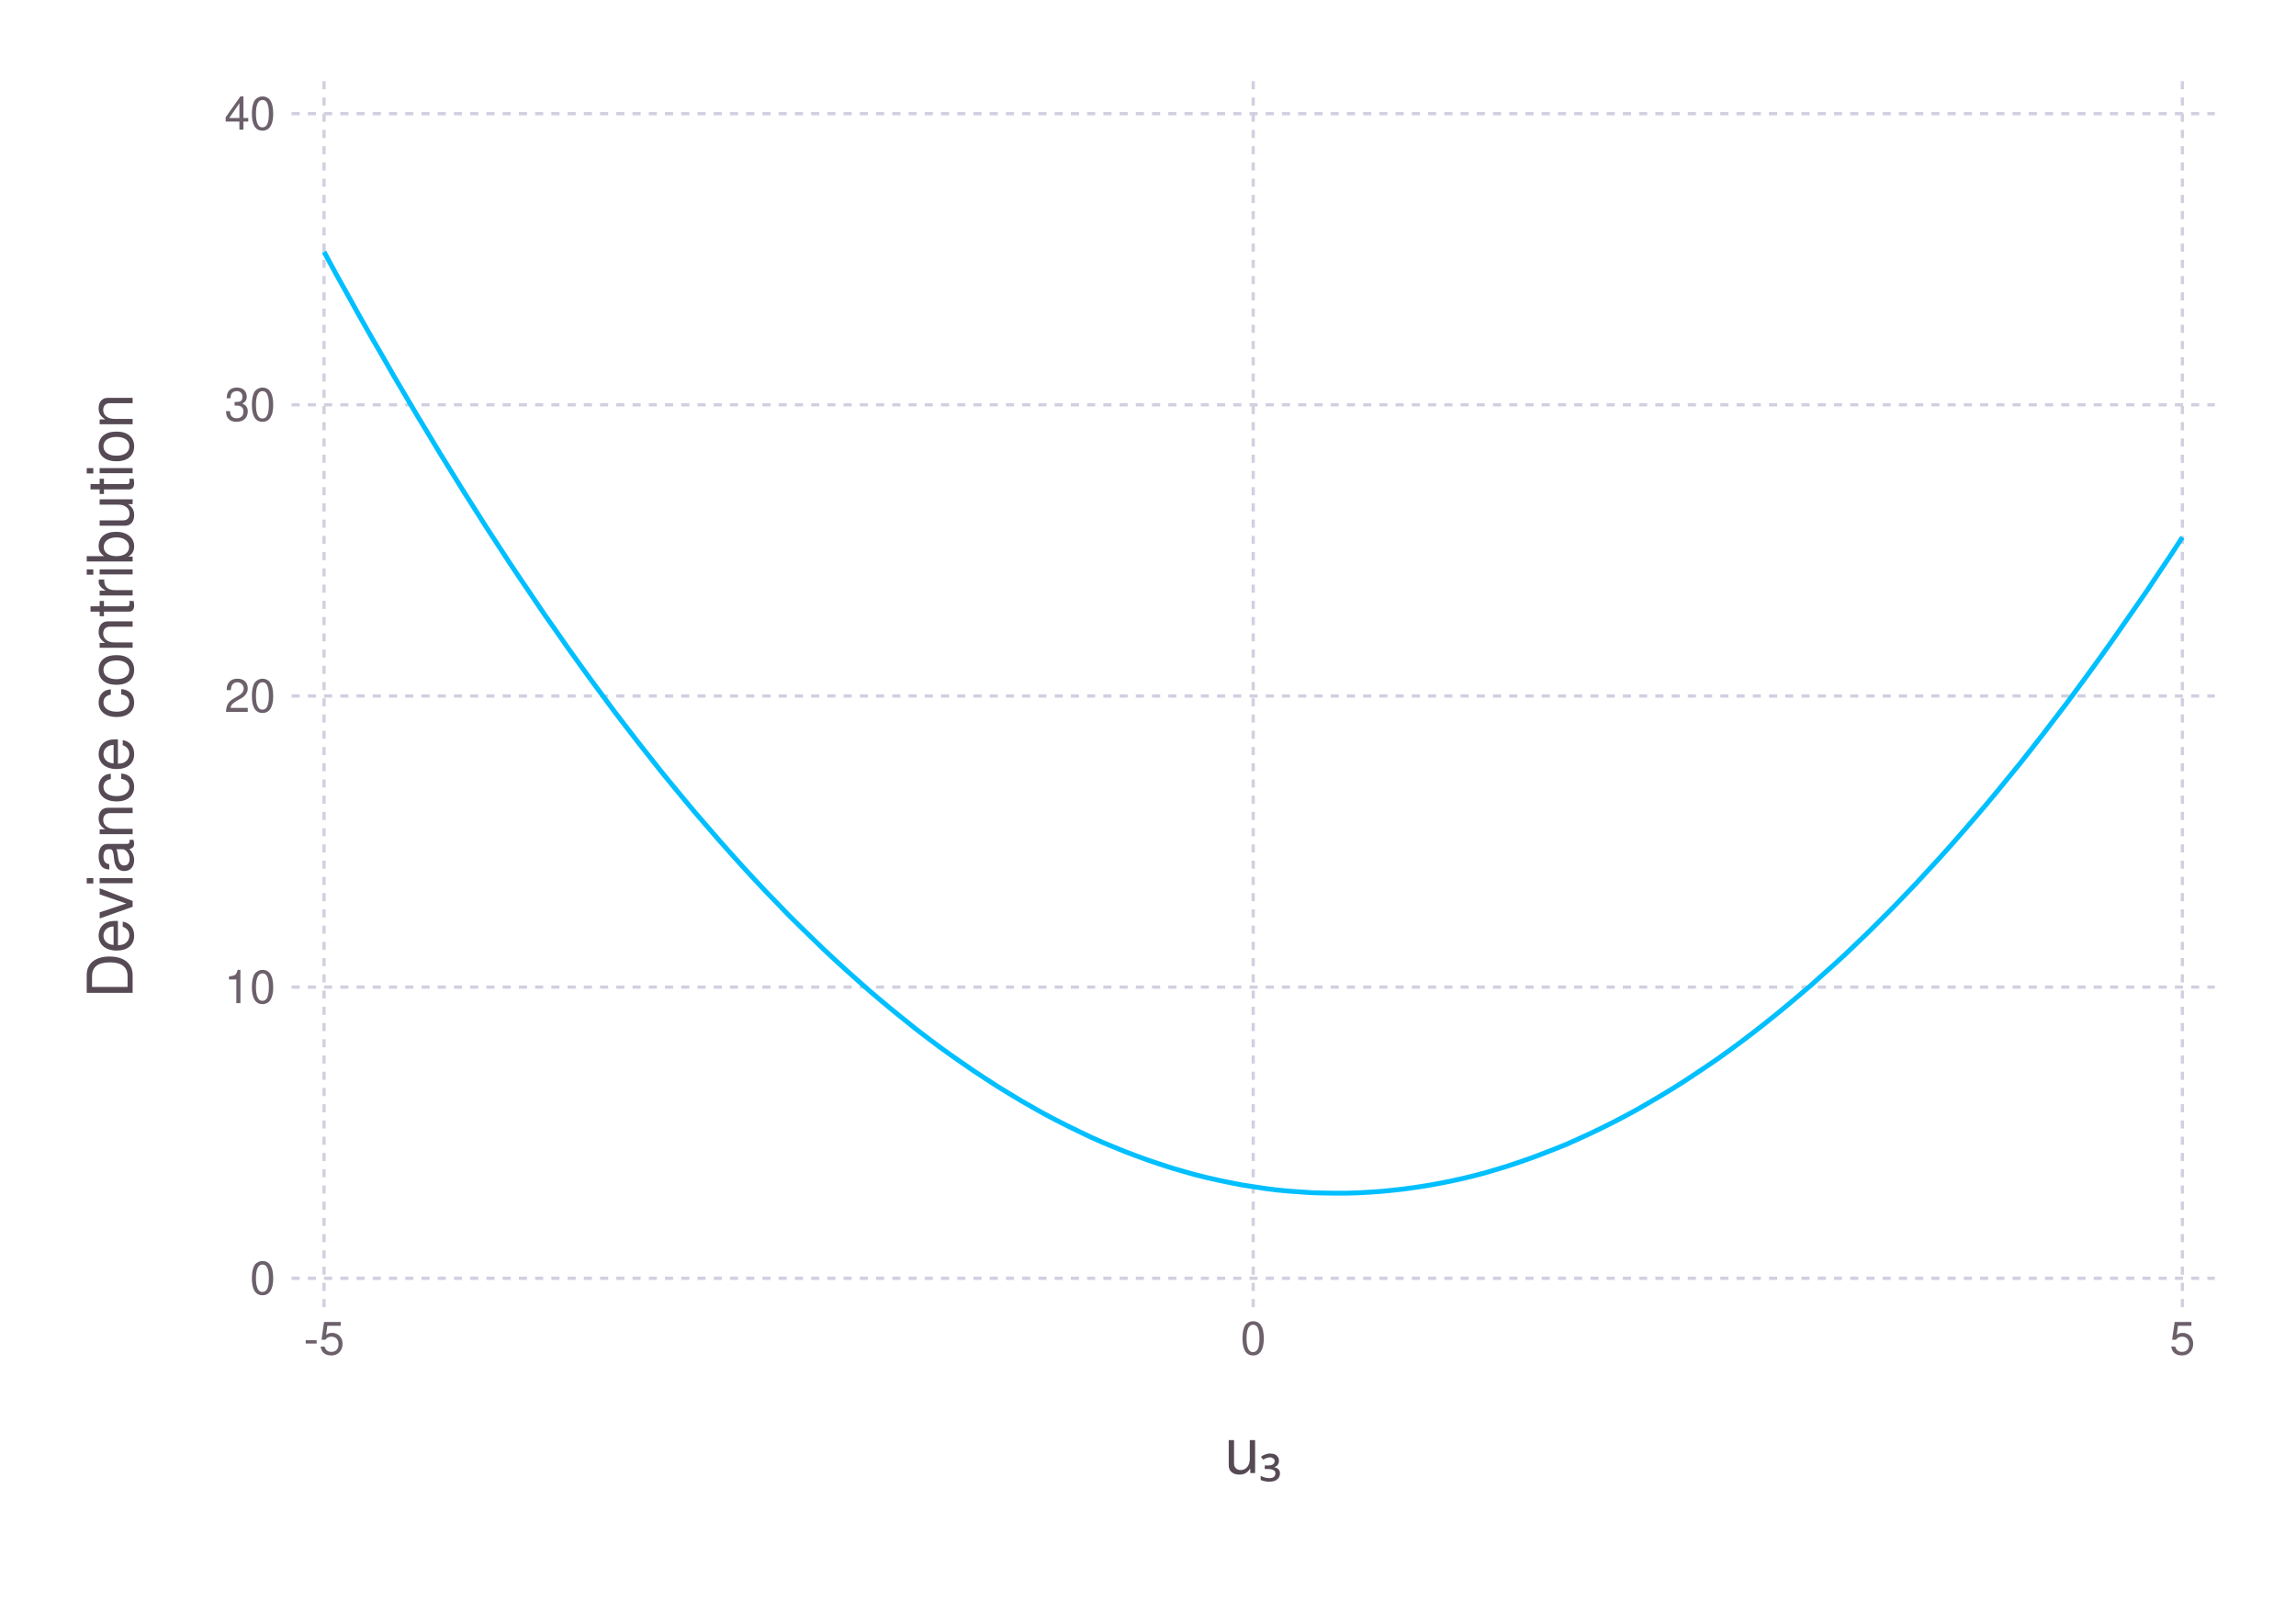
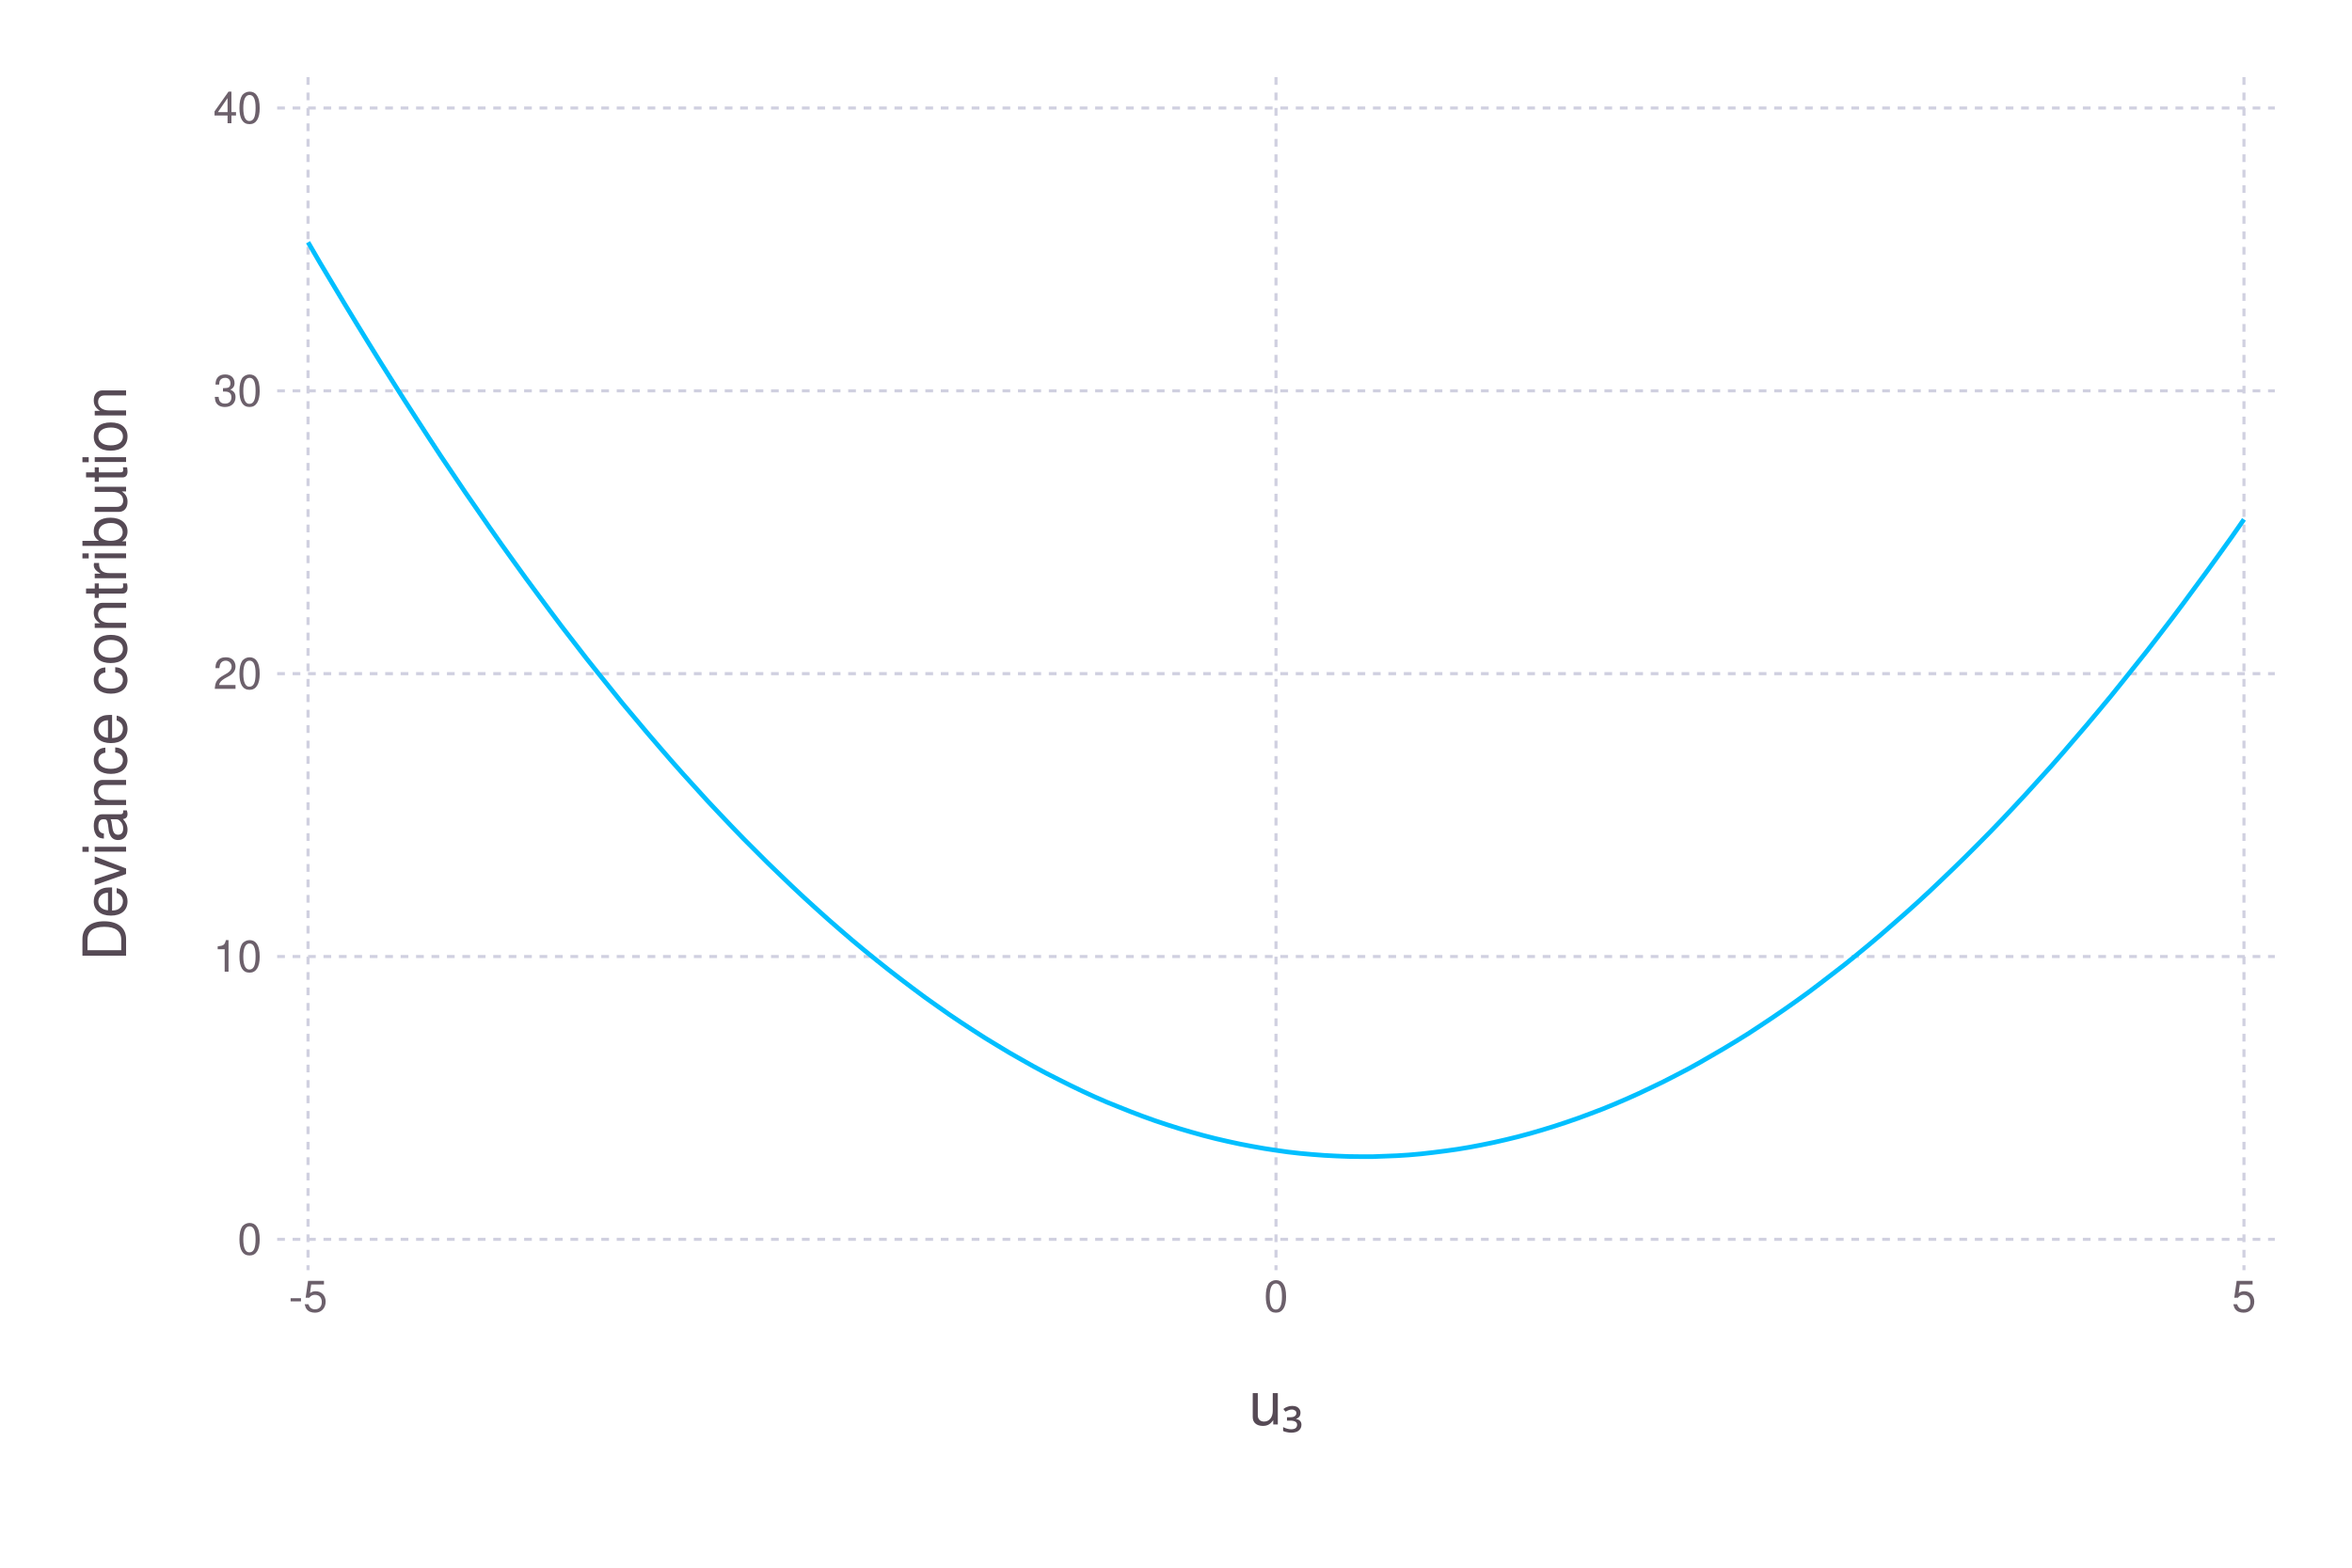
- <svg xmlns="http://www.w3.org/2000/svg" version="1.2" width="141.42mm" height="100mm" viewBox="0 0 141.42 100" stroke="none" fill="#000000" stroke-width="0.3" font-size="3.88">
+ <svg xmlns="http://www.w3.org/2000/svg" version="1.2" width="152.4mm" height="101.6mm" viewBox="0 0 152.4 101.6" stroke="none" fill="#000000" stroke-width="0.3" font-size="3.88">
  <defs>
    <marker id="arrow" markerWidth="15" markerHeight="7" refX="5" refY="3.5" orient="auto" markerUnits="strokeWidth">
      <path d="M0,0 L15,3.5 L0,7 z" stroke="context-stroke" fill="context-stroke" />
    </marker>
  </defs>
-   <g class="plotroot xscalable yscalable" id="img-fbb16dd1-1">
-     <g font-size="3.88" font-family="'PT Sans','Helvetica Neue','Helvetica',sans-serif" fill="#564A55" stroke="#000000" stroke-opacity="0.000" id="img-fbb16dd1-2">
-       <g transform="translate(77.19,88.39)">
+   <g class="plotroot xscalable yscalable" id="img-aab76264-1">
+     <g font-size="3.88" font-family="'PT Sans','Helvetica Neue','Helvetica',sans-serif" fill="#564A55" stroke="#000000" stroke-opacity="0.000" id="img-aab76264-2">
+       <g transform="translate(82.68,89.99)">
        <g class="primitive">
          <text text-anchor="middle" dy="0.6em">u₃</text>
        </g>
      </g>
    </g>
-     <g class="guide xlabels" font-size="2.82" font-family="'PT Sans Caption','Helvetica Neue','Helvetica',sans-serif" fill="#6C606B" id="img-fbb16dd1-3">
-       <g transform="translate(19.96,81.72)">
+     <g class="guide xlabels" font-size="2.82" font-family="'PT Sans Caption','Helvetica Neue','Helvetica',sans-serif" fill="#6C606B" id="img-aab76264-3">
+       <g transform="translate(19.96,83.32)">
        <g class="primitive">
          <text text-anchor="middle" dy="0.6em">-5</text>
        </g>
      </g>
-       <g transform="translate(77.19,81.72)">
+       <g transform="translate(82.68,83.32)">
        <g class="primitive">
          <text text-anchor="middle" dy="0.6em">0</text>
        </g>
      </g>
-       <g transform="translate(134.42,81.72)">
+       <g transform="translate(145.4,83.32)">
        <g class="primitive">
          <text text-anchor="middle" dy="0.6em">5</text>
        </g>
      </g>
    </g>
-     <g clip-path="url(#img-fbb16dd1-4)">
-       <g id="img-fbb16dd1-5">
-         <g pointer-events="visible" fill="#000000" fill-opacity="0.000" stroke="#000000" stroke-opacity="0.000" class="guide background" id="img-fbb16dd1-6">
-           <g transform="translate(77.19,42.86)" id="img-fbb16dd1-7">
-             <path d="M-59.23,-37.86 L 59.23 -37.86 59.23 37.86 -59.23 37.86 z" class="primitive" />
+     <g clip-path="url(#img-aab76264-4)">
+       <g id="img-aab76264-5">
+         <g pointer-events="visible" fill="#000000" fill-opacity="0.000" stroke="#000000" stroke-opacity="0.000" class="guide background" id="img-aab76264-6">
+           <g transform="translate(82.68,43.66)" id="img-aab76264-7">
+             <path d="M-64.72,-38.66 L 64.72 -38.66 64.72 38.66 -64.72 38.66 z" class="primitive" />
          </g>
        </g>
-         <g class="guide ygridlines xfixed" stroke-dasharray="0.5,0.5" stroke-width="0.2" stroke="#D0D0E0" id="img-fbb16dd1-8">
-           <g transform="translate(77.19,78.72)" id="img-fbb16dd1-9">
-             <path fill="none" d="M-59.23,0 L 59.23 0" class="primitive" />
+         <g class="guide ygridlines xfixed" stroke-dasharray="0.5,0.5" stroke-width="0.2" stroke="#D0D0E0" id="img-aab76264-8">
+           <g transform="translate(82.68,80.32)" id="img-aab76264-9">
+             <path fill="none" d="M-64.72,0 L 64.72 0" class="primitive" />
          </g>
-           <g transform="translate(77.19,60.79)" id="img-fbb16dd1-10">
-             <path fill="none" d="M-59.23,0 L 59.23 0" class="primitive" />
+           <g transform="translate(82.68,61.99)" id="img-aab76264-10">
+             <path fill="none" d="M-64.72,0 L 64.72 0" class="primitive" />
          </g>
-           <g transform="translate(77.19,42.86)" id="img-fbb16dd1-11">
-             <path fill="none" d="M-59.23,0 L 59.23 0" class="primitive" />
+           <g transform="translate(82.68,43.66)" id="img-aab76264-11">
+             <path fill="none" d="M-64.72,0 L 64.72 0" class="primitive" />
          </g>
-           <g transform="translate(77.19,24.93)" id="img-fbb16dd1-12">
-             <path fill="none" d="M-59.23,0 L 59.23 0" class="primitive" />
+           <g transform="translate(82.68,25.33)" id="img-aab76264-12">
+             <path fill="none" d="M-64.72,0 L 64.72 0" class="primitive" />
          </g>
-           <g transform="translate(77.19,7)" id="img-fbb16dd1-13">
-             <path fill="none" d="M-59.23,0 L 59.23 0" class="primitive" />
+           <g transform="translate(82.68,7)" id="img-aab76264-13">
+             <path fill="none" d="M-64.72,0 L 64.72 0" class="primitive" />
          </g>
        </g>
-         <g class="guide xgridlines yfixed" stroke-dasharray="0.5,0.5" stroke-width="0.2" stroke="#D0D0E0" id="img-fbb16dd1-14">
-           <g transform="translate(19.96,42.86)" id="img-fbb16dd1-15">
-             <path fill="none" d="M0,-37.86 L 0 37.86" class="primitive" />
+         <g class="guide xgridlines yfixed" stroke-dasharray="0.5,0.5" stroke-width="0.2" stroke="#D0D0E0" id="img-aab76264-14">
+           <g transform="translate(19.96,43.66)" id="img-aab76264-15">
+             <path fill="none" d="M0,-38.66 L 0 38.66" class="primitive" />
          </g>
-           <g transform="translate(77.19,42.86)" id="img-fbb16dd1-16">
-             <path fill="none" d="M0,-37.86 L 0 37.86" class="primitive" />
+           <g transform="translate(82.68,43.66)" id="img-aab76264-16">
+             <path fill="none" d="M0,-38.66 L 0 38.66" class="primitive" />
          </g>
-           <g transform="translate(134.42,42.86)" id="img-fbb16dd1-17">
-             <path fill="none" d="M0,-37.86 L 0 37.86" class="primitive" />
+           <g transform="translate(145.4,43.66)" id="img-aab76264-17">
+             <path fill="none" d="M0,-38.66 L 0 38.66" class="primitive" />
          </g>
        </g>
-         <g class="plotpanel" id="img-fbb16dd1-18">
-           <g stroke-width="0.3" fill="#000000" fill-opacity="0.000" class="geometry" id="img-fbb16dd1-19">
-             <g class="color_LCHab{Float32}(70.0f0,60.0f0,240.0f0)" stroke-dasharray="none" stroke="#00BFFF" id="img-fbb16dd1-20">
-               <g transform="translate(77.19,56.54)" id="img-fbb16dd1-21">
-                 <path fill="none" d="M-57.23,-41.03 L -56.52 -39.72 -55.8 -38.43 -55.09 -37.15 -54.37 -35.88 -53.65 -34.64 -52.94 -33.4 -52.22 -32.18 -51.51 -30.98 -50.79 -29.79 -50.08 -28.61 -49.36 -27.45 -48.65 -26.3 -47.93 -25.17 -47.22 -24.05 -46.5 -22.95 -45.79 -21.86 -45.07 -20.79 -44.35 -19.73 -43.64 -18.68 -42.92 -17.66 -42.21 -16.64 -41.49 -15.64 -40.78 -14.66 -40.06 -13.69 -39.35 -12.73 -38.63 -11.79 -37.92 -10.87 -37.2 -9.96 -36.49 -9.06 -35.77 -8.18 -35.05 -7.31 -34.34 -6.46 -33.62 -5.63 -32.91 -4.81 -32.19 -4 -31.48 -3.21 -30.76 -2.43 -30.05 -1.67 -29.33 -0.93 -28.62 -0.19 -27.9 0.52 -27.18 1.22 -26.47 1.91 -25.75 2.58 -25.04 3.23 -24.32 3.87 -23.61 4.5 -22.89 5.11 -22.18 5.7 -21.46 6.28 -20.75 6.85 -20.03 7.4 -19.32 7.93 -18.6 8.45 -17.88 8.95 -17.17 9.44 -16.45 9.91 -15.74 10.37 -15.02 10.81 -14.31 11.24 -13.59 11.65 -12.88 12.05 -12.16 12.43 -11.45 12.79 -10.73 13.14 -10.02 13.48 -9.3 13.8 -8.58 14.1 -7.87 14.39 -7.15 14.66 -6.44 14.92 -5.72 15.16 -5.01 15.39 -4.29 15.6 -3.58 15.8 -2.86 15.98 -2.15 16.14 -1.43 16.29 -0.72 16.43 0 16.54 0.72 16.65 1.43 16.74 2.15 16.81 2.86 16.86 3.58 16.91 4.29 16.93 5.01 16.94 5.72 16.94 6.44 16.92 7.15 16.88 7.87 16.83 8.58 16.76 9.3 16.68 10.02 16.58 10.73 16.47 11.45 16.34 12.16 16.2 12.88 16.04 13.59 15.87 14.31 15.68 15.02 15.47 15.74 15.25 16.45 15.01 17.17 14.76 17.88 14.49 18.6 14.21 19.32 13.92 20.03 13.6 20.75 13.27 21.46 12.93 22.18 12.57 22.89 12.2 23.61 11.81 24.32 11.4 25.04 10.98 25.75 10.55 26.47 10.1 27.18 9.63 27.9 9.15 28.62 8.66 29.33 8.15 30.05 7.62 30.76 7.08 31.48 6.52 32.19 5.95 32.91 5.36 33.62 4.76 34.34 4.15 35.05 3.51 35.77 2.87 36.49 2.21 37.2 1.53 37.92 0.84 38.63 0.13 39.35 -0.59 40.06 -1.33 40.78 -2.08 41.49 -2.85 42.21 -3.63 42.92 -4.42 43.64 -5.24 44.35 -6.06 45.07 -6.9 45.79 -7.76 46.5 -8.63 47.22 -9.51 47.93 -10.41 48.65 -11.33 49.36 -12.26 50.08 -13.2 50.79 -14.16 51.51 -15.14 52.22 -16.12 52.94 -17.13 53.65 -18.15 54.37 -19.18 55.09 -20.22 55.8 -21.29 56.52 -22.36 57.23 -23.45" class="primitive" />
+         <g class="plotpanel" id="img-aab76264-18">
+           <g stroke-width="0.3" fill="#000000" fill-opacity="0.000" class="geometry" id="img-aab76264-19">
+             <g class="color_LCHab{Float32}(70.0f0,60.0f0,240.0f0)" stroke-dasharray="none" stroke="#00BFFF" id="img-aab76264-20">
+               <g transform="translate(82.68,57.64)" id="img-aab76264-21">
+                 <path fill="none" d="M-62.72,-41.94 L -61.94 -40.6 -61.15 -39.28 -60.37 -37.98 -59.58 -36.68 -58.8 -35.41 -58.02 -34.15 -57.23 -32.9 -56.45 -31.67 -55.66 -30.45 -54.88 -29.25 -54.1 -28.06 -53.31 -26.89 -52.53 -25.73 -51.74 -24.59 -50.96 -23.46 -50.18 -22.35 -49.39 -21.25 -48.61 -20.17 -47.82 -19.1 -47.04 -18.05 -46.26 -17.01 -45.47 -15.99 -44.69 -14.98 -43.9 -13.99 -43.12 -13.02 -42.34 -12.05 -41.55 -11.11 -40.77 -10.18 -39.98 -9.26 -39.2 -8.36 -38.42 -7.48 -37.63 -6.61 -36.85 -5.75 -36.06 -4.91 -35.28 -4.09 -34.5 -3.28 -33.71 -2.49 -32.93 -1.71 -32.14 -0.95 -31.36 -0.2 -30.58 0.53 -29.79 1.25 -29.01 1.95 -28.22 2.64 -27.44 3.31 -26.66 3.96 -25.87 4.6 -25.09 5.22 -24.3 5.83 -23.52 6.42 -22.74 7 -21.95 7.56 -21.17 8.11 -20.38 8.64 -19.6 9.15 -18.82 9.65 -18.03 10.13 -17.25 10.6 -16.46 11.05 -15.68 11.49 -14.9 11.91 -14.11 12.31 -13.33 12.7 -12.54 13.08 -11.76 13.44 -10.98 13.78 -10.19 14.1 -9.41 14.41 -8.62 14.71 -7.84 14.99 -7.06 15.25 -6.27 15.5 -5.49 15.73 -4.7 15.95 -3.92 16.15 -3.14 16.33 -2.35 16.5 -1.57 16.65 -0.78 16.79 0 16.91 0.78 17.02 1.57 17.11 2.35 17.18 3.14 17.24 3.92 17.28 4.7 17.31 5.49 17.32 6.27 17.32 7.06 17.29 7.84 17.26 8.62 17.21 9.41 17.14 10.19 17.05 10.98 16.95 11.76 16.84 12.54 16.71 13.33 16.56 14.11 16.4 14.9 16.22 15.68 16.03 16.46 15.82 17.25 15.59 18.03 15.35 18.82 15.09 19.6 14.82 20.38 14.53 21.17 14.23 21.95 13.91 22.74 13.57 23.52 13.22 24.3 12.85 25.09 12.47 25.87 12.07 26.66 11.66 27.44 11.23 28.22 10.78 29.01 10.32 29.79 9.85 30.58 9.36 31.36 8.85 32.14 8.33 32.93 7.79 33.71 7.24 34.5 6.67 35.28 6.08 36.06 5.48 36.85 4.87 37.63 4.24 38.42 3.59 39.2 2.93 39.98 2.25 40.77 1.56 41.55 0.86 42.34 0.13 43.12 -0.61 43.9 -1.36 44.69 -2.13 45.47 -2.91 46.26 -3.71 47.04 -4.52 47.82 -5.35 48.61 -6.2 49.39 -7.06 50.18 -7.93 50.96 -8.82 51.74 -9.73 52.53 -10.65 53.31 -11.58 54.1 -12.53 54.88 -13.5 55.66 -14.48 56.45 -15.47 57.23 -16.48 58.02 -17.51 58.8 -18.55 59.58 -19.61 60.37 -20.68 61.15 -21.76 61.94 -22.86 62.72 -23.98" class="primitive" />
              </g>
            </g>
          </g>
        </g>
      </g>
    </g>
-     <g class="guide ylabels" font-size="2.82" font-family="'PT Sans Caption','Helvetica Neue','Helvetica',sans-serif" fill="#6C606B" id="img-fbb16dd1-22">
-       <g transform="translate(16.96,78.72)" id="img-fbb16dd1-23">
+     <g class="guide ylabels" font-size="2.82" font-family="'PT Sans Caption','Helvetica Neue','Helvetica',sans-serif" fill="#6C606B" id="img-aab76264-22">
+       <g transform="translate(16.96,80.32)" id="img-aab76264-23">
        <g class="primitive">
          <text text-anchor="end" dy="0.35em">0</text>
        </g>
      </g>
-       <g transform="translate(16.96,60.79)" id="img-fbb16dd1-24">
+       <g transform="translate(16.96,61.99)" id="img-aab76264-24">
        <g class="primitive">
          <text text-anchor="end" dy="0.35em">10</text>
        </g>
      </g>
-       <g transform="translate(16.96,42.86)" id="img-fbb16dd1-25">
+       <g transform="translate(16.96,43.66)" id="img-aab76264-25">
        <g class="primitive">
          <text text-anchor="end" dy="0.35em">20</text>
        </g>
      </g>
-       <g transform="translate(16.96,24.93)" id="img-fbb16dd1-26">
+       <g transform="translate(16.96,25.33)" id="img-aab76264-26">
        <g class="primitive">
          <text text-anchor="end" dy="0.35em">30</text>
        </g>
      </g>
-       <g transform="translate(16.96,7)" id="img-fbb16dd1-27">
+       <g transform="translate(16.96,7)" id="img-aab76264-27">
        <g class="primitive">
          <text text-anchor="end" dy="0.35em">40</text>
        </g>
      </g>
    </g>
-     <g font-size="3.88" font-family="'PT Sans','Helvetica Neue','Helvetica',sans-serif" fill="#564A55" stroke="#000000" stroke-opacity="0.000" id="img-fbb16dd1-28">
-       <g transform="translate(8.81,40.86)" id="img-fbb16dd1-29">
+     <g font-size="3.88" font-family="'PT Sans','Helvetica Neue','Helvetica',sans-serif" fill="#564A55" stroke="#000000" stroke-opacity="0.000" id="img-aab76264-28">
+       <g transform="translate(8.81,41.66)" id="img-aab76264-29">
        <g class="primitive">
          <text text-anchor="middle" dy="0.35em" transform="rotate(-90,0, 2)">Deviance contribution</text>
        </g>
      </g>
    </g>
  </g>
  <defs>
-     <clipPath id="img-fbb16dd1-4">
-       <path d="M17.96,5 L 136.42 5 136.42 80.72 17.96 80.72" />
+     <clipPath id="img-aab76264-4">
+       <path d="M17.96,5 L 147.4 5 147.4 82.32 17.96 82.32" />
    </clipPath>
  </defs>
</svg>
